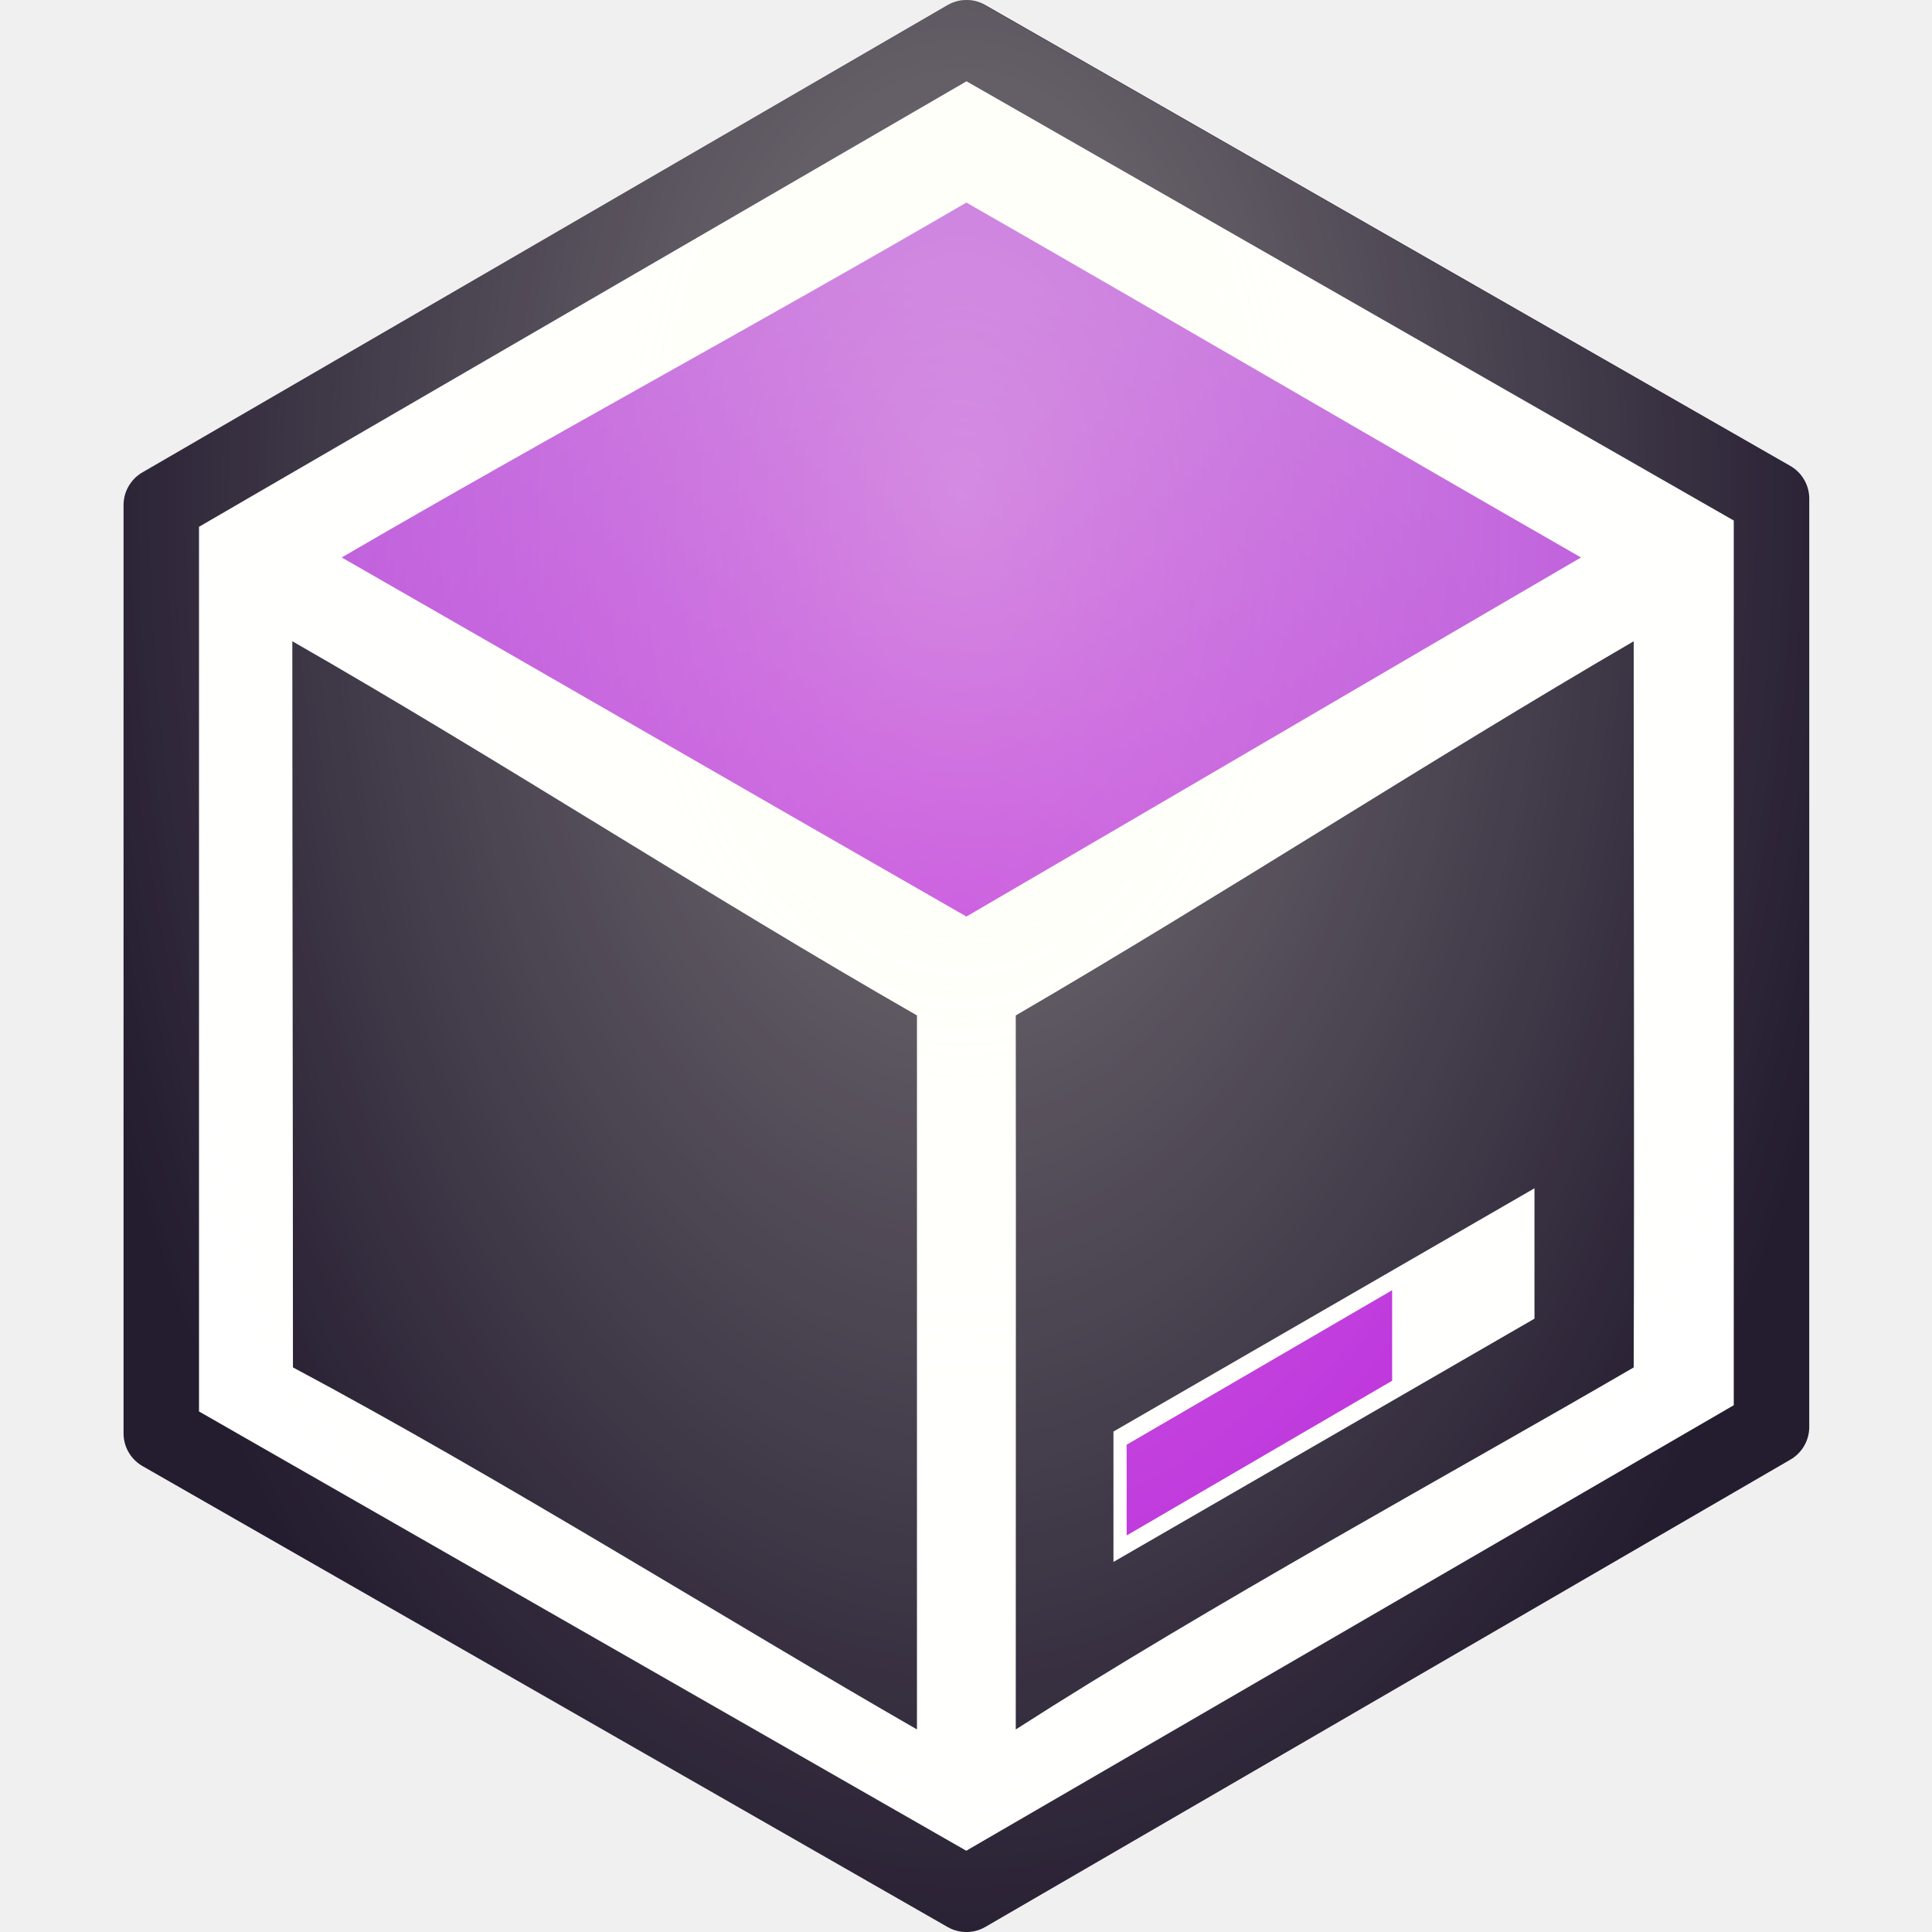
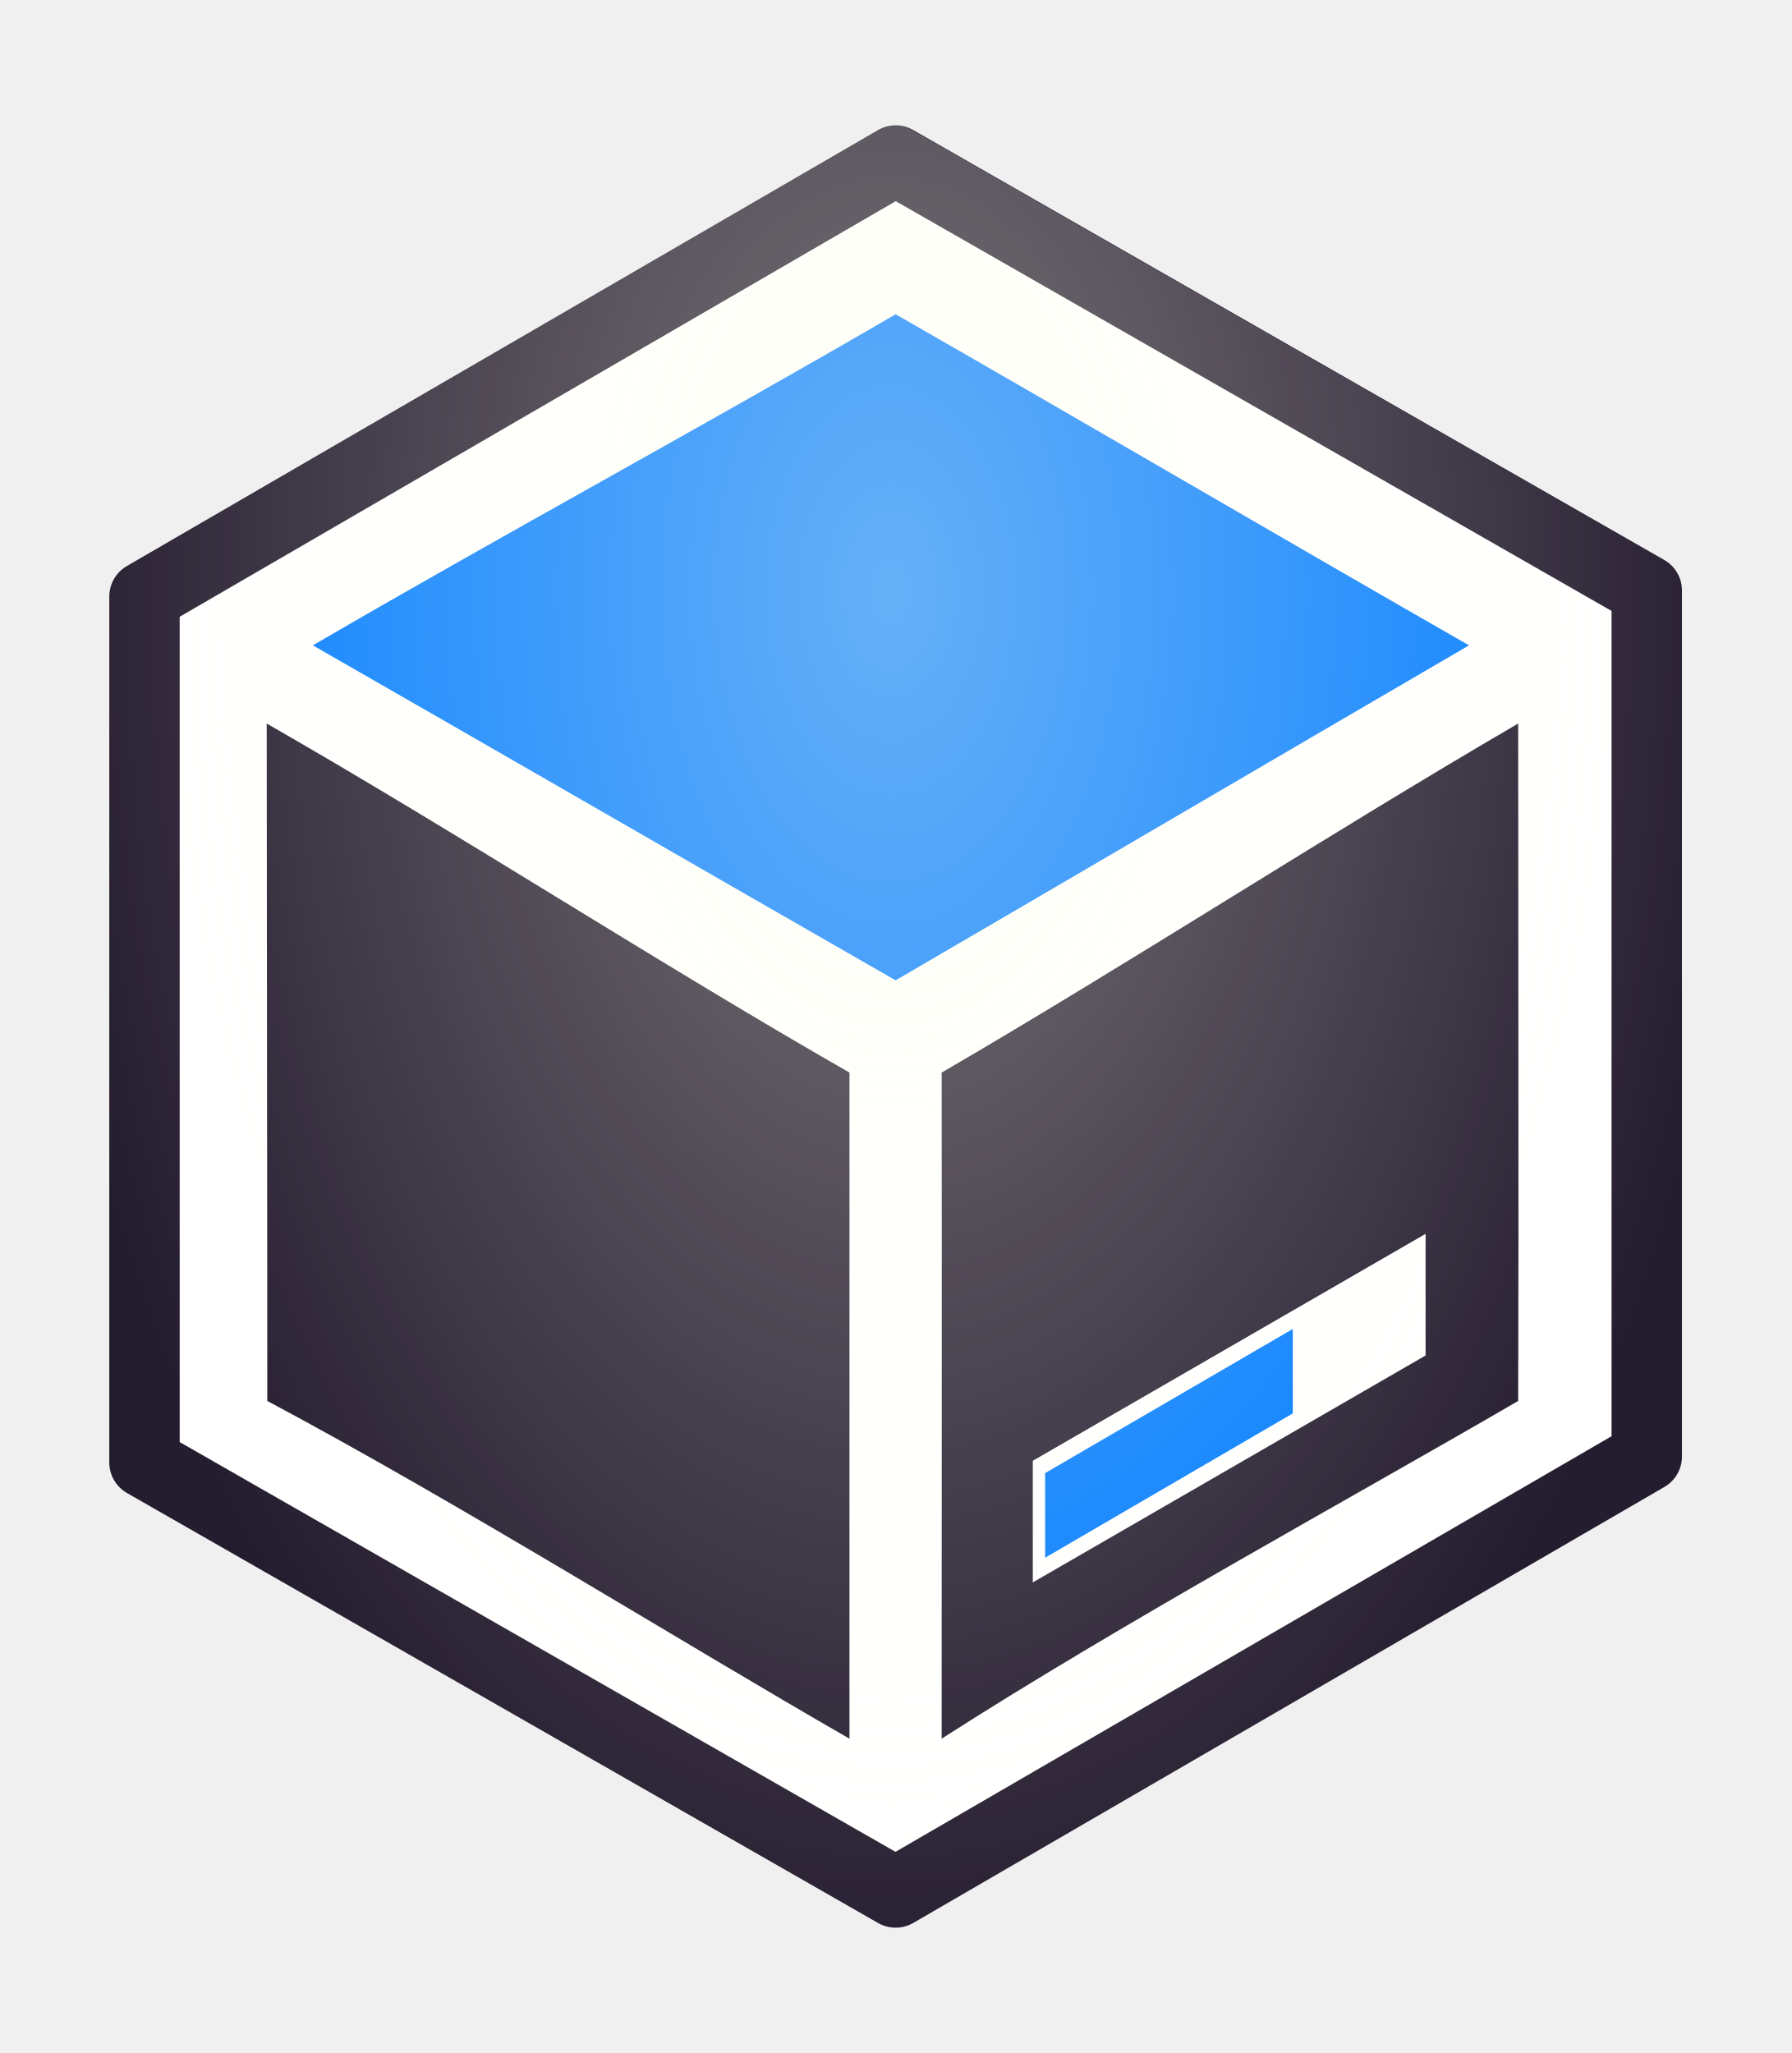
- <svg xmlns="http://www.w3.org/2000/svg" xmlns:xlink="http://www.w3.org/1999/xlink" width="256" height="256" viewBox="0 0 67.733 67.733" version="1.1" id="svg8">
+ <svg xmlns="http://www.w3.org/2000/svg" xmlns:xlink="http://www.w3.org/1999/xlink" width="254.397" height="291.604" viewBox="0 0 67.309 77.154" version="1.1" id="svg8">
  <defs id="defs2">
    <linearGradient id="linearGradient1864">
      <stop style="stop-color:#241c2f;stop-opacity:1;" offset="0" id="stop1860" />
      <stop style="stop-color:#241c2f;stop-opacity:1" offset="1" id="stop1862" />
    </linearGradient>
    <linearGradient id="linearGradient1695">
-       <stop style="stop-color:#b821da;stop-opacity:1" offset="0" id="stop1691" />
-       <stop style="stop-color:#b84bda;stop-opacity:1" offset="1" id="stop1693" />
+       <stop style="stop-color:#007bff;stop-opacity:1" offset="0" id="stop1691" />
+       <stop style="stop-color:#007bff;stop-opacity:1" offset="1" id="stop1693" />
    </linearGradient>
    <linearGradient id="linearGradient1587">
      <stop style="stop-color:#ffffeb;stop-opacity:1" offset="0" id="stop1583" />
      <stop style="stop-color:#fffff4;stop-opacity:0" offset="1" id="stop1585" />
    </linearGradient>
    <clipPath id="clipPath851" clipPathUnits="userSpaceOnUse">
      <path style="clip-rule:evenodd" id="path849" d="M 0,0 H 569.732 V 816.812 H 0 V 0" />
    </clipPath>
    <clipPath id="clipPath865" clipPathUnits="userSpaceOnUse">
      <path style="clip-rule:evenodd" id="path863" d="M 0,0 H 569.732 V 816.812 H 0 V 0" />
    </clipPath>
    <clipPath id="clipPath875" clipPathUnits="userSpaceOnUse">
      <path style="clip-rule:evenodd" id="path873" d="M 0,0 H 569.732 V 816.812 H 0 V 0" />
    </clipPath>
    <clipPath id="clipPath889" clipPathUnits="userSpaceOnUse">
      <path style="clip-rule:evenodd" id="path887" d="M 0,0 H 569.732 V 816.812 H 0 V 0" />
    </clipPath>
    <clipPath id="clipPath903" clipPathUnits="userSpaceOnUse">
      <path style="clip-rule:evenodd" id="path901" d="M 0,0 H 569.732 V 816.812 H 0 V 0" />
    </clipPath>
    <clipPath id="clipPath921" clipPathUnits="userSpaceOnUse">
      <path style="clip-rule:evenodd" id="path919" d="M 0,0 H 569.732 V 816.812 H 0 V 0" />
    </clipPath>
    <clipPath id="clipPath4812" clipPathUnits="userSpaceOnUse">
      <path style="clip-rule:evenodd" id="path4810" d="M 0,0 H 569.732 V 816.812 H 0 V 0" />
    </clipPath>
    <clipPath id="clipPath4826" clipPathUnits="userSpaceOnUse">
      <path style="clip-rule:evenodd" id="path4824" d="M 0,0 H 569.732 V 816.812 H 0 V 0" />
    </clipPath>
    <clipPath id="clipPath4836" clipPathUnits="userSpaceOnUse">
      <path style="clip-rule:evenodd" id="path4834" d="M 0,0 H 569.732 V 816.812 H 0 V 0" />
    </clipPath>
    <clipPath id="clipPath4850" clipPathUnits="userSpaceOnUse">
      <path style="clip-rule:evenodd" id="path4848" d="M 0,0 H 569.732 V 816.812 H 0 V 0" />
    </clipPath>
    <clipPath id="clipPath4864" clipPathUnits="userSpaceOnUse">
      <path style="clip-rule:evenodd" id="path4862" d="M 0,0 H 569.732 V 816.812 H 0 V 0" />
    </clipPath>
    <clipPath id="clipPath4882" clipPathUnits="userSpaceOnUse">
      <path style="clip-rule:evenodd" id="path4880" d="M 0,0 H 569.732 V 816.812 H 0 V 0" />
    </clipPath>
    <clipPath id="clipPath1369" clipPathUnits="userSpaceOnUse">
      <path style="clip-rule:evenodd" id="path1367" d="M 0,0 H 569.732 V 816.812 H 0 V 0" />
    </clipPath>
    <clipPath id="clipPath1387" clipPathUnits="userSpaceOnUse">
      <path style="clip-rule:evenodd" id="path1385" d="M 0,0 H 569.732 V 816.812 H 0 V 0" />
    </clipPath>
    <clipPath id="clipPath1401" clipPathUnits="userSpaceOnUse">
      <path style="clip-rule:evenodd" id="path1399" d="M 0,0 H 569.732 V 816.812 H 0 V 0" />
    </clipPath>
    <clipPath id="clipPath1411" clipPathUnits="userSpaceOnUse">
      <path style="clip-rule:evenodd" id="path1409" d="M 0,0 H 569.732 V 816.812 H 0 V 0" />
    </clipPath>
    <clipPath id="clipPath1425" clipPathUnits="userSpaceOnUse">
      <path style="clip-rule:evenodd" id="path1423" d="M 0,0 H 569.732 V 816.812 H 0 V 0" />
    </clipPath>
    <clipPath id="clipPath1443" clipPathUnits="userSpaceOnUse">
      <path style="clip-rule:evenodd" id="path1441" d="M 0,0 H 569.732 V 816.812 H 0 V 0" />
    </clipPath>
    <clipPath id="clipPath1443-3" clipPathUnits="userSpaceOnUse">
      <path style="clip-rule:evenodd" id="path1441-4" d="M 0,0 H 569.732 V 816.812 H 0 V 0" />
    </clipPath>
    <clipPath id="clipPath1425-8" clipPathUnits="userSpaceOnUse">
      <path style="clip-rule:evenodd" id="path1423-0" d="M 0,0 H 569.732 V 816.812 H 0 V 0" />
    </clipPath>
    <clipPath id="clipPath1411-1" clipPathUnits="userSpaceOnUse">
      <path style="clip-rule:evenodd" id="path1409-6" d="M 0,0 H 569.732 V 816.812 H 0 V 0" />
    </clipPath>
    <clipPath id="clipPath1914" clipPathUnits="userSpaceOnUse">
      <path style="clip-rule:evenodd" id="path1912" d="M 0,0 H 569.732 V 816.812 H 0 V 0" />
    </clipPath>
    <clipPath id="clipPath1932" clipPathUnits="userSpaceOnUse">
      <path style="clip-rule:evenodd" id="path1930" d="M 0,0 H 569.732 V 816.812 H 0 V 0" />
    </clipPath>
    <clipPath id="clipPath1946" clipPathUnits="userSpaceOnUse">
      <path style="clip-rule:evenodd" id="path1944" d="M 0,0 H 569.732 V 816.812 H 0 V 0" />
    </clipPath>
    <clipPath id="clipPath1956" clipPathUnits="userSpaceOnUse">
      <path style="clip-rule:evenodd" id="path1954" d="M 0,0 H 569.732 V 816.812 H 0 V 0" />
    </clipPath>
    <clipPath id="clipPath1970" clipPathUnits="userSpaceOnUse">
      <path style="clip-rule:evenodd" id="path1968" d="M 0,0 H 569.732 V 816.812 H 0 V 0" />
    </clipPath>
    <clipPath id="clipPath1988" clipPathUnits="userSpaceOnUse">
      <path style="clip-rule:evenodd" id="path1986" d="M 0,0 H 569.732 V 816.812 H 0 V 0" />
    </clipPath>
    <clipPath id="clipPath2393" clipPathUnits="userSpaceOnUse">
      <path style="clip-rule:evenodd" id="path2391" d="M 0,0 H 569.732 V 816.812 H 0 V 0" />
    </clipPath>
    <clipPath id="clipPath2403" clipPathUnits="userSpaceOnUse">
      <path style="clip-rule:evenodd" id="path2401" d="M 0,0 H 569.732 V 816.812 H 0 V 0" />
    </clipPath>
    <clipPath id="clipPath2417" clipPathUnits="userSpaceOnUse">
      <path style="clip-rule:evenodd" id="path2415" d="M 0,0 H 569.732 V 816.812 H 0 V 0" />
    </clipPath>
    <clipPath id="clipPath2431" clipPathUnits="userSpaceOnUse">
      <path style="clip-rule:evenodd" id="path2429" d="M 0,0 H 569.732 V 816.812 H 0 V 0" />
    </clipPath>
    <clipPath id="clipPath2445" clipPathUnits="userSpaceOnUse">
      <path style="clip-rule:evenodd" id="path2443" d="M 0,0 H 569.732 V 816.812 H 0 V 0" />
    </clipPath>
    <clipPath id="clipPath2455" clipPathUnits="userSpaceOnUse">
      <path style="clip-rule:evenodd" id="path2453" d="M 0,0 H 569.732 V 816.812 H 0 V 0" />
    </clipPath>
    <clipPath id="clipPath2469" clipPathUnits="userSpaceOnUse">
      <path style="clip-rule:evenodd" id="path2467" d="M 0,0 H 569.732 V 816.812 H 0 V 0" />
    </clipPath>
    <clipPath id="clipPath2479" clipPathUnits="userSpaceOnUse">
      <path style="clip-rule:evenodd" id="path2477" d="M 0,0 H 569.732 V 816.812 H 0 V 0" />
    </clipPath>
    <clipPath id="clipPath2489" clipPathUnits="userSpaceOnUse">
      <path style="clip-rule:evenodd" id="path2487" d="M 0,0 H 569.732 V 816.812 H 0 V 0" />
    </clipPath>
    <clipPath id="clipPath2503" clipPathUnits="userSpaceOnUse">
      <path style="clip-rule:evenodd" id="path2501" d="M 0,0 H 569.732 V 816.812 H 0 V 0" />
    </clipPath>
    <clipPath id="clipPath2517" clipPathUnits="userSpaceOnUse">
      <path style="clip-rule:evenodd" id="path2515" d="M 0,0 H 569.732 V 816.812 H 0 V 0" />
    </clipPath>
    <clipPath id="clipPath2531" clipPathUnits="userSpaceOnUse">
      <path style="clip-rule:evenodd" id="path2529" d="M 0,0 H 569.732 V 816.812 H 0 V 0" />
    </clipPath>
    <clipPath id="clipPath2545" clipPathUnits="userSpaceOnUse">
      <path style="clip-rule:evenodd" id="path2543" d="M 0,0 H 569.732 V 816.812 H 0 V 0" />
    </clipPath>
    <clipPath id="clipPath3484" clipPathUnits="userSpaceOnUse">
      <path style="clip-rule:evenodd" id="path3482" d="M 0,0 H 569.732 V 816.812 H 0 V 0" />
    </clipPath>
    <clipPath id="clipPath3494" clipPathUnits="userSpaceOnUse">
      <path style="clip-rule:evenodd" id="path3492" d="M 0,0 H 569.732 V 816.812 H 0 V 0" />
    </clipPath>
    <clipPath id="clipPath3508" clipPathUnits="userSpaceOnUse">
      <path style="clip-rule:evenodd" id="path3506" d="M 0,0 H 569.732 V 816.812 H 0 V 0" />
    </clipPath>
    <clipPath id="clipPath3522" clipPathUnits="userSpaceOnUse">
      <path style="clip-rule:evenodd" id="path3520" d="M 0,0 H 569.732 V 816.812 H 0 V 0" />
    </clipPath>
    <clipPath id="clipPath3536" clipPathUnits="userSpaceOnUse">
      <path style="clip-rule:evenodd" id="path3534" d="M 0,0 H 569.732 V 816.812 H 0 V 0" />
    </clipPath>
    <clipPath id="clipPath3546" clipPathUnits="userSpaceOnUse">
      <path style="clip-rule:evenodd" id="path3544" d="M 0,0 H 569.732 V 816.812 H 0 V 0" />
    </clipPath>
    <clipPath id="clipPath3560" clipPathUnits="userSpaceOnUse">
      <path style="clip-rule:evenodd" id="path3558" d="M 0,0 H 569.732 V 816.812 H 0 V 0" />
    </clipPath>
    <clipPath id="clipPath3570" clipPathUnits="userSpaceOnUse">
      <path style="clip-rule:evenodd" id="path3568" d="M 0,0 H 569.732 V 816.812 H 0 V 0" />
    </clipPath>
    <clipPath id="clipPath3580" clipPathUnits="userSpaceOnUse">
      <path style="clip-rule:evenodd" id="path3578" d="M 0,0 H 569.732 V 816.812 H 0 V 0" />
    </clipPath>
    <clipPath id="clipPath3594" clipPathUnits="userSpaceOnUse">
      <path style="clip-rule:evenodd" id="path3592" d="M 0,0 H 569.732 V 816.812 H 0 V 0" />
    </clipPath>
    <clipPath id="clipPath3608" clipPathUnits="userSpaceOnUse">
      <path style="clip-rule:evenodd" id="path3606" d="M 0,0 H 569.732 V 816.812 H 0 V 0" />
    </clipPath>
    <clipPath id="clipPath3622" clipPathUnits="userSpaceOnUse">
      <path style="clip-rule:evenodd" id="path3620" d="M 0,0 H 569.732 V 816.812 H 0 V 0" />
    </clipPath>
    <clipPath id="clipPath3636" clipPathUnits="userSpaceOnUse">
      <path style="clip-rule:evenodd" id="path3634" d="M 0,0 H 569.732 V 816.812 H 0 V 0" />
    </clipPath>
-     <radialGradient xlink:href="#linearGradient1587" id="radialGradient1593" cx="-345.709" cy="297.09" fx="-345.709" fy="297.09" r="67.733" gradientTransform="matrix(8.0805072e-4,0.7920654,-0.4795625,4.8924104e-4,-155.2544,683.5117)" gradientUnits="userSpaceOnUse" />
-     <radialGradient xlink:href="#linearGradient1695" id="radialGradient1697" cx="-298.258" cy="430.093" fx="-298.258" fy="430.093" r="24.887" gradientTransform="matrix(0.4374219,-0.755972,0.8729085,0.5058474,-542.9749,-18.54242)" gradientUnits="userSpaceOnUse" />
-     <linearGradient xlink:href="#linearGradient1864" id="linearGradient1868" gradientUnits="userSpaceOnUse" x1="-264.397" y1="382.943" x2="-264.397" y2="460.096" gradientTransform="matrix(0.8729083,0,0,0.8735679,-37.65615,58.00266)" />
+     <radialGradient xlink:href="#linearGradient1587" id="radialGradient1593" cx="-345.709" cy="297.09" fx="-345.709" fy="297.09" r="67.733" gradientTransform="matrix(0.00305405,2.993633,-1.81252,0.0018491,666.0742,1118.211)" gradientUnits="userSpaceOnUse" />
+     <radialGradient xlink:href="#linearGradient1695" id="radialGradient1697" cx="-298.258" cy="430.093" fx="-298.258" fy="430.093" r="24.887" gradientTransform="matrix(0.4374219,-0.755972,0.8729085,0.5058474,-543.2005,-23.25323)" gradientUnits="userSpaceOnUse" />
+     <linearGradient xlink:href="#linearGradient1864" id="linearGradient1868" gradientUnits="userSpaceOnUse" x1="-264.397" y1="382.943" x2="-264.397" y2="460.096" gradientTransform="matrix(0.8729083,0,0,0.8735679,-37.88176,53.29185)" />
    <linearGradient xlink:href="#linearGradient1864" id="linearGradient1868-2-5" gradientUnits="userSpaceOnUse" x1="-264.397" y1="382.943" x2="-264.397" y2="460.096" gradientTransform="matrix(0.8729083,0,0,0.8735679,-413.5345,-102.2221)" />
    <radialGradient xlink:href="#linearGradient1587" id="radialGradient1593-5-7" cx="-345.709" cy="297.09" fx="-345.709" fy="297.09" r="67.733" gradientTransform="matrix(8.0805072e-4,0.7920654,-0.4795625,4.8924104e-4,-531.1063,523.2869)" gradientUnits="userSpaceOnUse" />
    <linearGradient xlink:href="#linearGradient1864" id="linearGradient1868-2-5-5" gradientUnits="userSpaceOnUse" x1="-264.397" y1="382.943" x2="-264.397" y2="460.096" gradientTransform="matrix(0.8729083,0,0,0.8735679,99.08845,45.20375)" />
    <radialGradient xlink:href="#linearGradient1587" id="radialGradient1593-5-7-3" cx="-345.709" cy="297.09" fx="-345.709" fy="297.09" r="67.733" gradientTransform="matrix(8.0805072e-4,0.7920654,-0.4795625,4.8924104e-4,-18.48337,670.7127)" gradientUnits="userSpaceOnUse" />
-     <linearGradient xlink:href="#linearGradient1864" id="linearGradient1005" gradientUnits="userSpaceOnUse" gradientTransform="matrix(0.8729083,0,0,0.8735679,99.08845,45.20375)" x1="-264.397" y1="382.943" x2="-264.397" y2="460.096" />
  </defs>
-   <g id="layer1" transform="translate(331.7122,-392.3611)">
+   <g id="layer1" transform="translate(331.7122,-382.9409)">
    <g id="g1381" transform="matrix(0.3527778,0,0,-0.3527778,-10.66734,808.5236)">
      <g id="g1383" clip-path="url(#clipPath1387)">
        <g id="g1389" transform="translate(-13.03937,-13.03937)" />
      </g>
    </g>
    <g id="g1395" transform="matrix(0.3527778,0,0,-0.3527778,-10.66734,808.5236)">
      <g id="g1397" clip-path="url(#clipPath1401)">
        <g id="g1403" transform="translate(-13.03937,-13.03937)" />
      </g>
    </g>
-     <path id="path2866" d="m -269.606,442.388 -28.226,16.384 -28.226,-16.16 10e-6,-32.544 28.226,-16.384 28.226,16.159 z" style="opacity:1;fill:#ffffff;fill-opacity:1;stroke:none;stroke-width:2.646;stroke-linecap:square;stroke-linejoin:round;stroke-miterlimit:4;stroke-dasharray:none;stroke-dashoffset:0;stroke-opacity:1;paint-order:stroke markers fill" />
-     <path style="opacity:1;fill:none;fill-opacity:1;stroke:url(#linearGradient1868);stroke-width:2.646;stroke-linecap:square;stroke-linejoin:round;stroke-miterlimit:4;stroke-dasharray:none;stroke-dashoffset:0;stroke-opacity:1;paint-order:stroke markers fill" d="m -269.606,442.388 -28.226,16.384 -28.226,-16.16 10e-6,-32.544 28.226,-16.384 28.226,16.159 z" id="path936" />
-     <path style="fill:#241c2f;fill-opacity:1;stroke:none;stroke-width:0.265px;stroke-linecap:butt;stroke-linejoin:miter;stroke-opacity:1" d="m -299.565,452.992 c -4.5e-4,-8.021 0,-16.643 0,-25.032 -7.257,-4.157 -14.642,-8.961 -21.899,-13.118 0.002,8.753 0.022,17.086 0.022,25.458 7.188,3.833 15.419,8.982 21.876,12.692 z" id="path1391" />
-     <path style="fill:url(#radialGradient1697);fill-opacity:1;stroke:none;stroke-width:0.265px;stroke-linecap:butt;stroke-linejoin:miter;stroke-opacity:1" d="m -319.732,411.905 c 7.257,4.157 14.643,8.432 21.9,12.589 7.225,-4.21 14.322,-8.379 21.548,-12.589 -7.257,-4.157 -14.291,-8.286 -21.548,-12.443 -7.226,4.21 -14.674,8.233 -21.9,12.443 z" id="path1393" />
-     <path style="fill:#241c2f;fill-opacity:1;stroke:none;stroke-width:0.265px;stroke-linecap:butt;stroke-linejoin:miter;stroke-opacity:1" d="m -274.437,440.301 c 0.024,-7.603 -1.1e-4,-16.978 -1.1e-4,-25.458 -7.226,4.211 -14.438,8.907 -21.664,13.118 0.011,8.393 -0.002,17.586 0,25.032 6.715,-4.314 15.392,-9.042 21.664,-12.692 z" id="path1395" />
-     <path style="opacity:1;fill:#ffffff;fill-opacity:1;stroke:none;stroke-width:0.265;stroke-linecap:butt;stroke-linejoin:round;stroke-miterlimit:4;stroke-dasharray:none;stroke-dashoffset:0;stroke-opacity:1;paint-order:normal" d="m -292.676,442.549 c 4.92,-2.843 9.84,-5.685 14.76,-8.528 v 4.571 l -14.76,8.528 z" id="rect1237" />
-     <path id="path1837" d="m -282.906,440.768 c -10e-6,-2.18 4.6e-4,-0.676 -10e-6,-3.174 -4.918,2.866 -4.391,2.552 -9.309,5.418 0,3.18 0.003,0.973 0.002,3.18 9.307,-5.426 -0.002,0 9.307,-5.424 z" style="fill:#b821da;fill-opacity:1;stroke:none;stroke-width:2.646;stroke-linecap:butt;stroke-linejoin:miter;stroke-miterlimit:4;stroke-dasharray:none;stroke-opacity:1" />
-     <flowRoot xml:space="preserve" id="flowRoot1703" style="font-style:normal;font-variant:normal;font-weight:normal;font-stretch:normal;font-size:40px;line-height:1.25;font-family:BolsterBold;-inkscape-font-specification:'BolsterBold, weight=101';font-variant-ligatures:normal;font-variant-caps:normal;font-variant-numeric:normal;font-feature-settings:normal;text-align:start;letter-spacing:0px;word-spacing:0px;writing-mode:lr-tb;text-anchor:start;fill:#b821da;fill-opacity:1;stroke:none;stroke-width:0.524" transform="matrix(0.5048131,0.2966197,0,0.5051945,-99.70262,588.897)">
-       <flowRegion id="flowRegion1705" style="font-style:normal;font-variant:normal;font-stretch:normal;font-size:40px;font-family:BolsterBold;-inkscape-font-specification:'BolsterBold, weight=101';font-variant-ligatures:normal;font-variant-caps:normal;font-variant-numeric:normal;font-feature-settings:normal;text-align:start;writing-mode:lr-tb;text-anchor:start;fill:#b821da;fill-opacity:1;stroke-width:0.524">
-         <rect id="rect1707" width="125.158" height="135.764" x="-434.164" y="-86.698" style="font-style:normal;font-variant:normal;font-stretch:normal;font-size:40px;font-family:BolsterBold;-inkscape-font-specification:'BolsterBold, weight=101';font-variant-ligatures:normal;font-variant-caps:normal;font-variant-numeric:normal;font-feature-settings:normal;text-align:start;writing-mode:lr-tb;text-anchor:start;fill:#b821da;fill-opacity:1;stroke-width:0.524" />
+     <path id="path2866" d="m -269.831,437.678 -28.226,16.384 -28.226,-16.16 1e-5,-32.544 28.226,-16.384 28.226,16.159 z" style="opacity:1;fill:#ffffff;fill-opacity:1;stroke:none;stroke-width:2.646;stroke-linecap:square;stroke-linejoin:round;stroke-miterlimit:4;stroke-dasharray:none;stroke-dashoffset:0;stroke-opacity:1;paint-order:stroke markers fill" />
+     <path style="opacity:1;fill:none;fill-opacity:1;stroke:url(#linearGradient1868);stroke-width:2.646;stroke-linecap:square;stroke-linejoin:round;stroke-miterlimit:4;stroke-dasharray:none;stroke-dashoffset:0;stroke-opacity:1;paint-order:stroke markers fill" d="m -269.831,437.678 -28.226,16.384 -28.226,-16.16 1e-5,-32.544 28.226,-16.384 28.226,16.159 z" id="path936" />
+     <path style="fill:#241c2f;fill-opacity:1;stroke:none;stroke-width:0.265px;stroke-linecap:butt;stroke-linejoin:miter;stroke-opacity:1" d="m -299.791,448.282 c -4.5e-4,-8.021 0,-16.643 0,-25.032 -7.257,-4.157 -14.642,-8.961 -21.899,-13.118 0.002,8.753 0.022,17.086 0.022,25.458 7.188,3.833 15.419,8.982 21.876,12.692 z" id="path1391" />
+     <path style="fill:url(#radialGradient1697);fill-opacity:1;stroke:none;stroke-width:0.265px;stroke-linecap:butt;stroke-linejoin:miter;stroke-opacity:1" d="m -319.957,407.194 c 7.257,4.157 14.643,8.432 21.9,12.589 7.225,-4.21 14.322,-8.379 21.548,-12.589 -7.257,-4.157 -14.291,-8.286 -21.548,-12.443 -7.226,4.21 -14.674,8.233 -21.9,12.443 z" id="path1393" />
+     <path style="fill:#241c2f;fill-opacity:1;stroke:none;stroke-width:0.265px;stroke-linecap:butt;stroke-linejoin:miter;stroke-opacity:1" d="m -274.662,435.59 c 0.024,-7.603 -1.1e-4,-16.978 -1.1e-4,-25.458 -7.226,4.211 -14.438,8.907 -21.664,13.118 0.011,8.393 -0.002,17.586 0,25.032 6.715,-4.314 15.392,-9.042 21.664,-12.692 z" id="path1395" />
+     <path style="opacity:1;fill:#ffffff;fill-opacity:1;stroke:none;stroke-width:0.265;stroke-linecap:butt;stroke-linejoin:round;stroke-miterlimit:4;stroke-dasharray:none;stroke-dashoffset:0;stroke-opacity:1;paint-order:normal" d="m -292.902,437.839 c 4.92,-2.843 9.84,-5.685 14.76,-8.528 v 4.571 l -14.76,8.528 z" id="rect1237" />
+     <path id="path1837" d="m -283.131,436.058 c -10e-6,-2.18 4.6e-4,-0.676 -10e-6,-3.174 -4.918,2.866 -4.391,2.552 -9.309,5.418 0,3.18 0.003,0.973 0.002,3.18 9.307,-5.426 -0.002,0 9.307,-5.424 z" style="fill:#007bff;fill-opacity:1;stroke:none;stroke-width:2.646;stroke-linecap:butt;stroke-linejoin:miter;stroke-miterlimit:4;stroke-dasharray:none;stroke-opacity:1" />
+     <flowRoot xml:space="preserve" id="flowRoot1703" style="font-style:normal;font-variant:normal;font-weight:normal;font-stretch:normal;font-size:40px;line-height:1.25;font-family:BolsterBold;-inkscape-font-specification:'BolsterBold, weight=101';font-variant-ligatures:normal;font-variant-caps:normal;font-variant-numeric:normal;font-feature-settings:normal;text-align:start;letter-spacing:0px;word-spacing:0px;writing-mode:lr-tb;text-anchor:start;fill:#007bff;fill-opacity:1;stroke:none;stroke-width:0.524;" transform="matrix(0.5048131,0.2966197,0,0.5051945,-99.92823,584.1862)">
+       <flowRegion id="flowRegion1705" style="font-style:normal;font-variant:normal;font-stretch:normal;font-size:40px;font-family:BolsterBold;-inkscape-font-specification:'BolsterBold, weight=101';font-variant-ligatures:normal;font-variant-caps:normal;font-variant-numeric:normal;font-feature-settings:normal;text-align:start;writing-mode:lr-tb;text-anchor:start;fill:#007bff;fill-opacity:1;stroke-width:0.524;">
+         <rect id="rect1707" width="125.158" height="135.764" x="-434.164" y="-86.698" style="font-style:normal;font-variant:normal;font-stretch:normal;font-size:40px;font-family:BolsterBold;-inkscape-font-specification:'BolsterBold, weight=101';font-variant-ligatures:normal;font-variant-caps:normal;font-variant-numeric:normal;font-feature-settings:normal;text-align:start;writing-mode:lr-tb;text-anchor:start;fill:#007bff;fill-opacity:1;stroke-width:0.524;" />
      </flowRegion>
-       <flowPara id="flowPara1709" style="fill:#b821da;fill-opacity:1;stroke-width:0.524">M</flowPara>
+       <flowPara id="flowPara1709" style="fill:#007bff;fill-opacity:1;stroke-width:0.524;">M</flowPara>
    </flowRoot>
-     <flowRoot xml:space="preserve" id="flowRoot1703-9-7" style="font-style:normal;font-variant:normal;font-weight:normal;font-stretch:normal;font-size:40px;line-height:1.25;font-family:BolsterBold;-inkscape-font-specification:'BolsterBold, weight=101';font-variant-ligatures:normal;font-variant-caps:normal;font-variant-numeric:normal;font-feature-settings:normal;text-align:start;letter-spacing:0px;word-spacing:0px;writing-mode:lr-tb;text-anchor:start;fill:#ffffff;fill-opacity:1;stroke:none;stroke-width:1.441" transform="matrix(0.1835192,-0.1045956,0,0.1836578,-213.2411,401.3382)">
-       <flowRegion id="flowRegion1705-4-4" style="font-style:normal;font-variant:normal;font-stretch:normal;font-size:40px;font-family:BolsterBold;-inkscape-font-specification:'BolsterBold, weight=101';font-variant-ligatures:normal;font-variant-caps:normal;font-variant-numeric:normal;font-feature-settings:normal;text-align:start;writing-mode:lr-tb;text-anchor:start;fill:#ffffff;fill-opacity:1;stroke-width:1.441">
-         <rect id="rect1707-7-9" width="125.158" height="135.764" x="-434.164" y="-86.698" style="font-style:normal;font-variant:normal;font-stretch:normal;font-size:40px;font-family:BolsterBold;-inkscape-font-specification:'BolsterBold, weight=101';font-variant-ligatures:normal;font-variant-caps:normal;font-variant-numeric:normal;font-feature-settings:normal;text-align:start;writing-mode:lr-tb;text-anchor:start;fill:#ffffff;fill-opacity:1;stroke-width:1.441" />
+     <flowRoot xml:space="preserve" id="flowRoot1703-9-7" style="font-style:normal;font-variant:normal;font-weight:normal;font-stretch:normal;font-size:40px;line-height:1.25;font-family:BolsterBold;-inkscape-font-specification:'BolsterBold, weight=101';font-variant-ligatures:normal;font-variant-caps:normal;font-variant-numeric:normal;font-feature-settings:normal;text-align:start;letter-spacing:0px;word-spacing:0px;writing-mode:lr-tb;text-anchor:start;fill:#ffffff;fill-opacity:1;stroke:none;stroke-width:1.441;" transform="matrix(0.1835192,-0.1045956,0,0.1836578,-213.4667,396.6274)">
+       <flowRegion id="flowRegion1705-4-4" style="font-style:normal;font-variant:normal;font-stretch:normal;font-size:40px;font-family:BolsterBold;-inkscape-font-specification:'BolsterBold, weight=101';font-variant-ligatures:normal;font-variant-caps:normal;font-variant-numeric:normal;font-feature-settings:normal;text-align:start;writing-mode:lr-tb;text-anchor:start;fill:#ffffff;fill-opacity:1;stroke-width:1.441;">
+         <rect id="rect1707-7-9" width="125.158" height="135.764" x="-434.164" y="-86.698" style="font-style:normal;font-variant:normal;font-stretch:normal;font-size:40px;font-family:BolsterBold;-inkscape-font-specification:'BolsterBold, weight=101';font-variant-ligatures:normal;font-variant-caps:normal;font-variant-numeric:normal;font-feature-settings:normal;text-align:start;writing-mode:lr-tb;text-anchor:start;fill:#ffffff;fill-opacity:1;stroke-width:1.441;" />
      </flowRegion>
-       <flowPara id="flowPara1709-7-7" style="fill:#ffffff;stroke-width:1.441">
-         <flowSpan style="fill:#ffffff;stroke-width:1.441" id="flowSpan1735-5">MLC</flowSpan>
+       <flowPara id="flowPara1709-7-7" style="fill:#ffffff;stroke-width:1.441;">
+         <flowSpan style="fill:#ffffff;stroke-width:1.441;" id="flowSpan1735-5">MLC</flowSpan>
      </flowPara>
    </flowRoot>
-     <path style="opacity:0.4;fill:url(#radialGradient1593);fill-opacity:1;stroke:none;stroke-width:2.646;stroke-linecap:square;stroke-linejoin:round;stroke-miterlimit:4;stroke-dasharray:none;stroke-dashoffset:0;stroke-opacity:1;paint-order:stroke markers fill" clip-path="none" d="m -297.832,392.36 v 5.3e-4 a 1.323,1.323 0 0 0 -0.69,0.18 l -28.226,16.383 a 1.323,1.323 0 0 0 -0.66,1.145 v 32.545 a 1.323,1.323 0 0 0 0.666,1.147 l 28.227,16.16 a 1.323,1.323 0 0 0 1.322,-0.004 l 28.225,-16.383 a 1.323,1.323 0 0 0 0.66,-1.145 V 409.843 a 1.323,1.323 0 0 0 -0.666,-1.149 l -28.227,-16.158 a 1.323,1.323 0 0 0 -0.63,-0.176 z" id="rect1581" />
+     <path style="opacity:0.4;fill:url(#radialGradient1593);fill-opacity:1;stroke:none;stroke-width:10;stroke-linecap:square;stroke-linejoin:round;stroke-miterlimit:4;stroke-dasharray:none;stroke-dashoffset:0;stroke-opacity:1;paint-order:stroke markers fill" clip-path="none" d="M 127.199 17.797 L 127.199 17.799 A 5 5 0 0 0 124.592 18.479 L 17.91 80.398 A 5 5 0 0 0 15.414 84.725 L 15.414 207.729 A 5 5 0 0 0 17.932 212.062 L 124.615 273.139 A 5 5 0 0 0 129.611 273.123 L 236.287 211.203 A 5 5 0 0 0 238.783 206.877 L 238.783 83.873 A 5 5 0 0 0 236.266 79.531 L 129.582 18.461 A 5 5 0 0 0 127.199 17.797 z " id="rect1581" transform="matrix(0.2645833,0,0,0.2645833,-331.7122,382.9409)" />
    <path style="opacity:0.4;fill:url(#radialGradient1593-5-7);fill-opacity:1;stroke:none;stroke-width:2.646;stroke-linecap:square;stroke-linejoin:round;stroke-miterlimit:4;stroke-dasharray:none;stroke-dashoffset:0;stroke-opacity:1;paint-order:stroke markers fill" d="m -741.444,209.014 h 135.467 V 344.481 H -741.444 Z" id="rect1581-9-2" />
    <path style="opacity:1;fill:none;fill-opacity:1;stroke:url(#linearGradient1868-2-5);stroke-width:2.646;stroke-linecap:square;stroke-linejoin:round;stroke-miterlimit:4;stroke-dasharray:none;stroke-dashoffset:0;stroke-opacity:1;paint-order:stroke markers fill" d="m -645.484,282.164 -28.226,16.384 -28.226,-16.16 10e-6,-32.544 28.226,-16.384 28.226,16.159 z" id="path936-9-7" />
    <path style="opacity:0.4;fill:url(#radialGradient1593-5-7-3);fill-opacity:1;stroke:none;stroke-width:2.646;stroke-linecap:square;stroke-linejoin:round;stroke-miterlimit:4;stroke-dasharray:none;stroke-dashoffset:0;stroke-opacity:1;paint-order:stroke markers fill" d="M -228.821,356.44 H -93.354 V 491.907 H -228.821 Z" id="rect1581-9-2-8" />
-     <path style="opacity:1;fill:none;fill-opacity:1;stroke:url(#linearGradient1005);stroke-width:2.646;stroke-linecap:square;stroke-linejoin:round;stroke-miterlimit:4;stroke-dasharray:none;stroke-dashoffset:0;stroke-opacity:1;paint-order:stroke markers fill" d="m -132.861,429.59 -28.226,16.384 -28.226,-16.16 1e-5,-32.544 28.226,-16.384 28.226,16.159 z" id="path936-9-7-8" />
+     <path style="opacity:1;fill:none;fill-opacity:1;stroke:url(#linearGradient1868-2-5-5);stroke-width:2.646;stroke-linecap:square;stroke-linejoin:round;stroke-miterlimit:4;stroke-dasharray:none;stroke-dashoffset:0;stroke-opacity:1;paint-order:stroke markers fill" d="m -132.861,429.59 -28.226,16.384 -28.226,-16.16 1e-5,-32.544 28.226,-16.384 28.226,16.159 z" id="path936-9-7-8" />
    <path id="path3009" d="m -132.861,429.59 -28.226,16.384 -28.226,-16.16 1e-5,-32.544 28.226,-16.384 28.226,16.159 z" style="opacity:1;fill:none;fill-opacity:1;stroke:url(#linearGradient1868-2-5-5);stroke-width:2.646;stroke-linecap:square;stroke-linejoin:round;stroke-miterlimit:4;stroke-dasharray:none;stroke-dashoffset:0;stroke-opacity:1;paint-order:stroke markers fill" />
  </g>
</svg>
